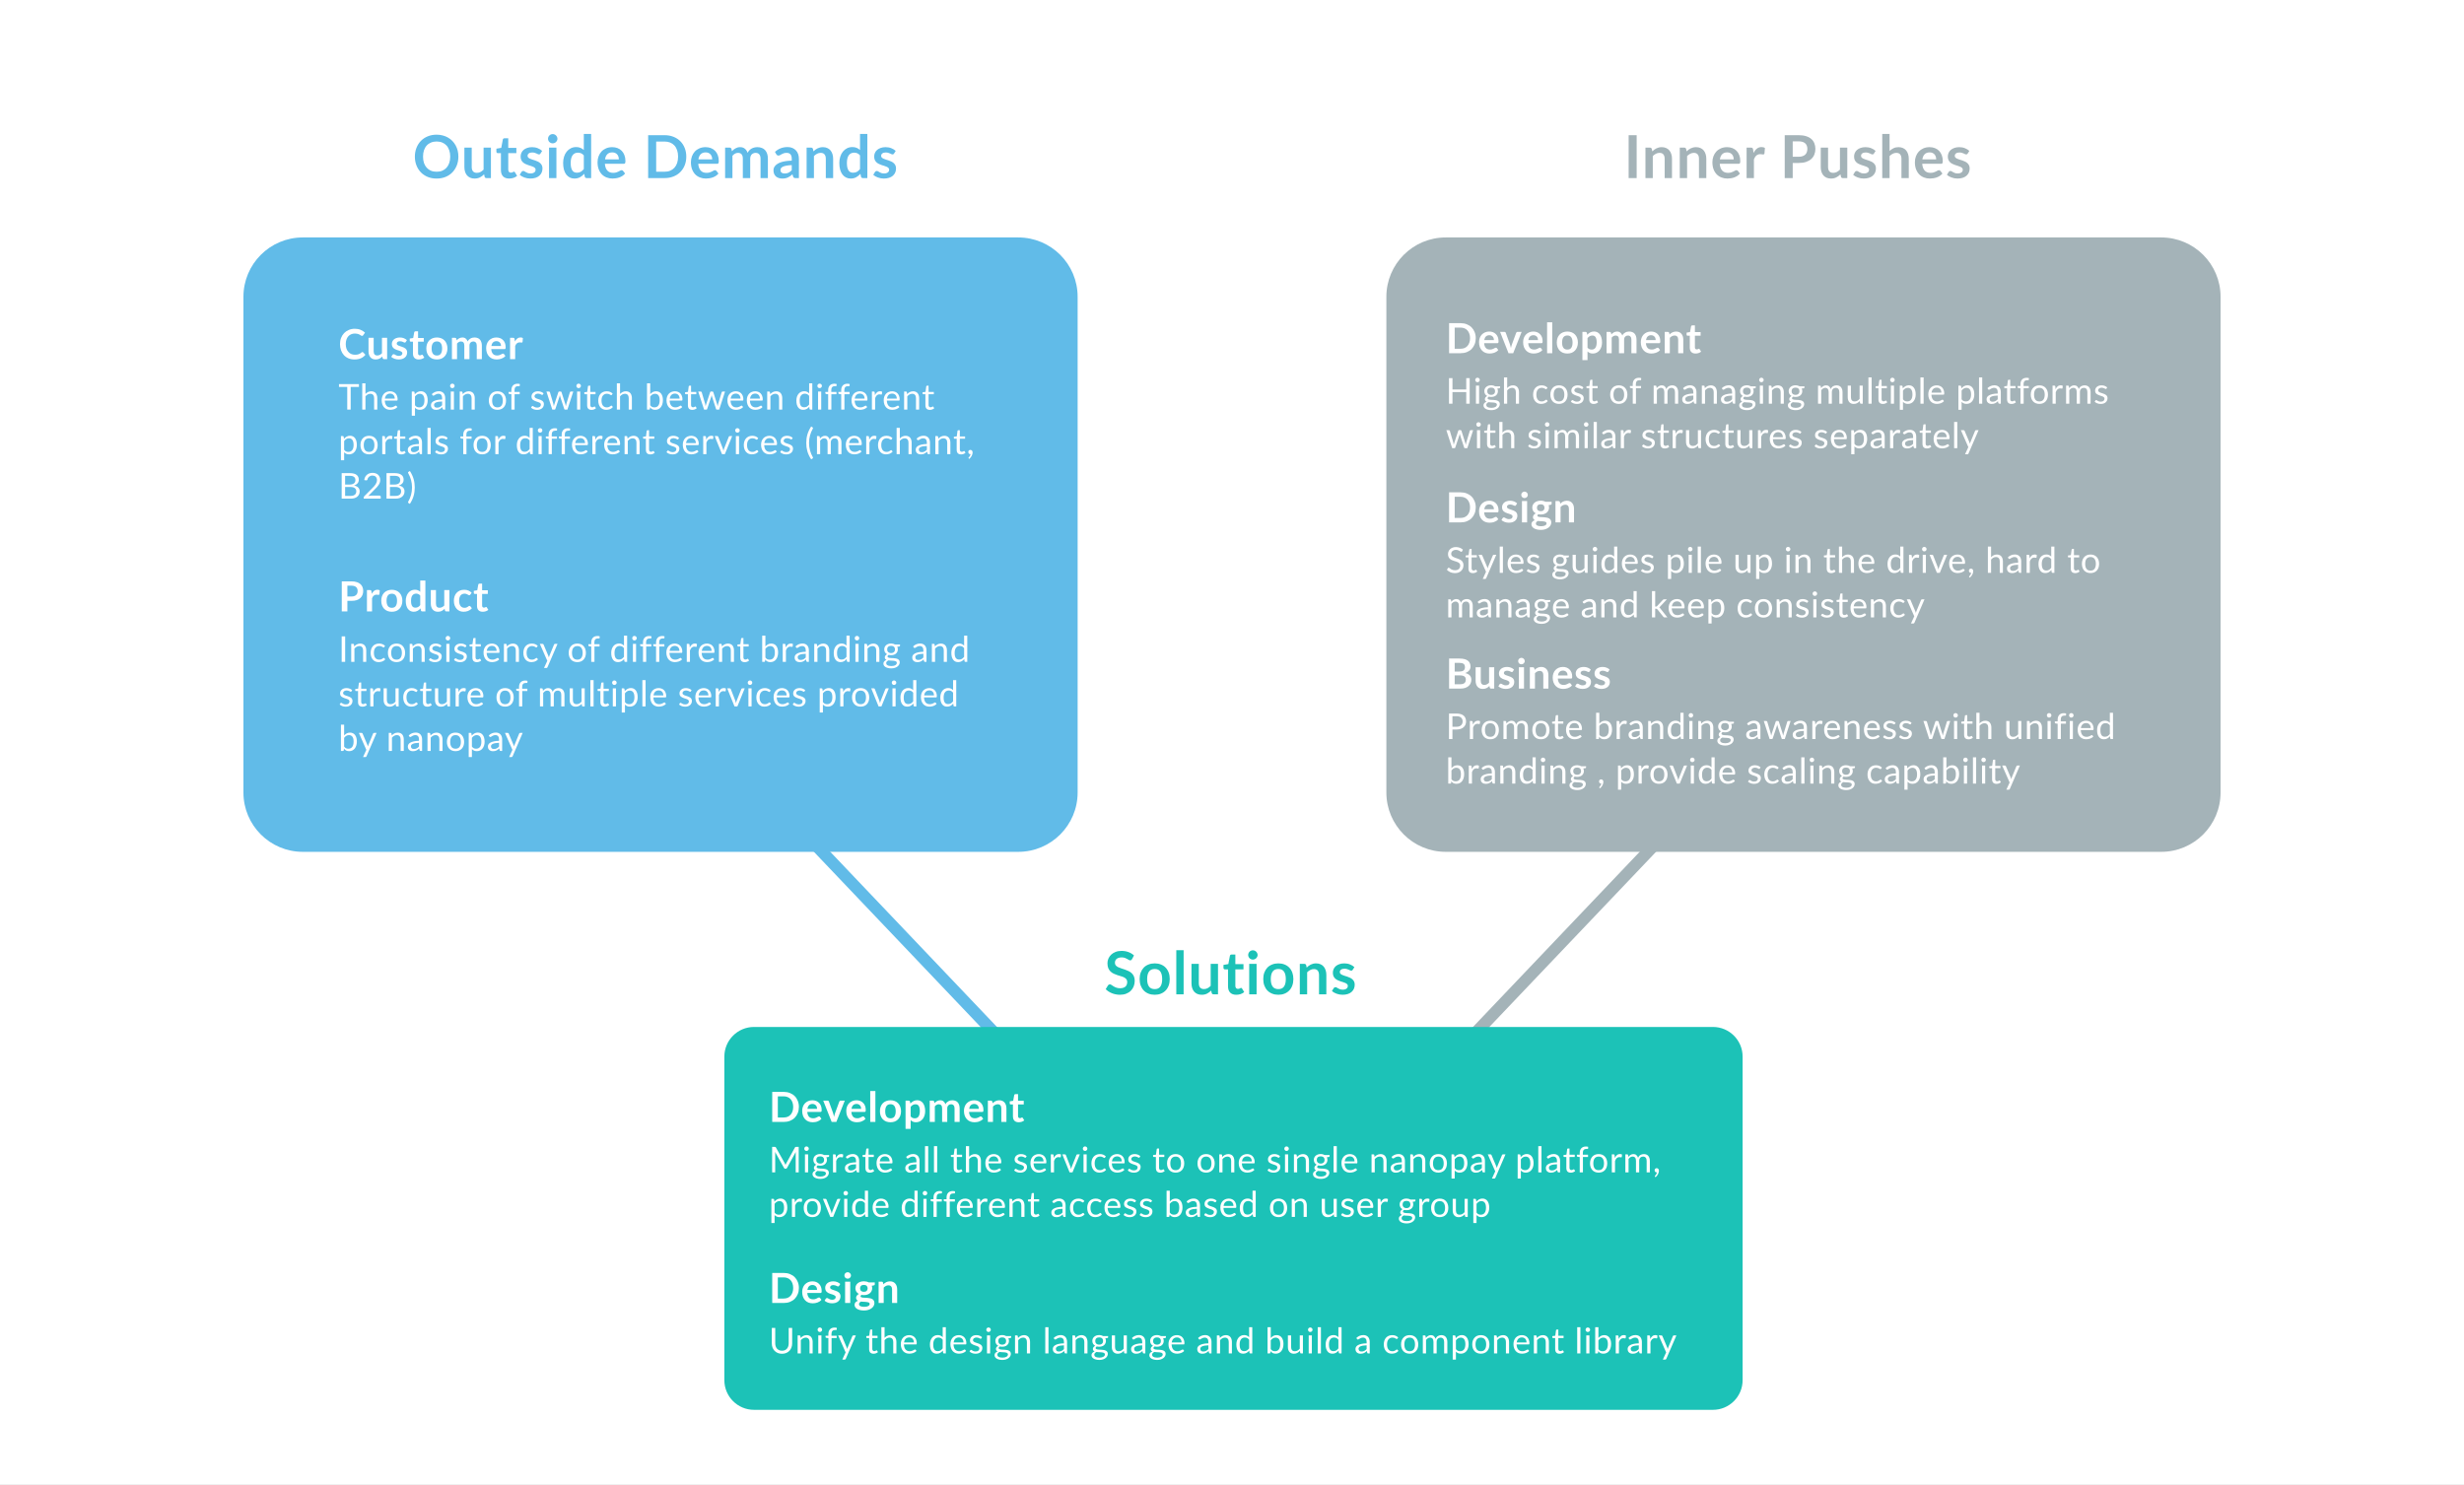
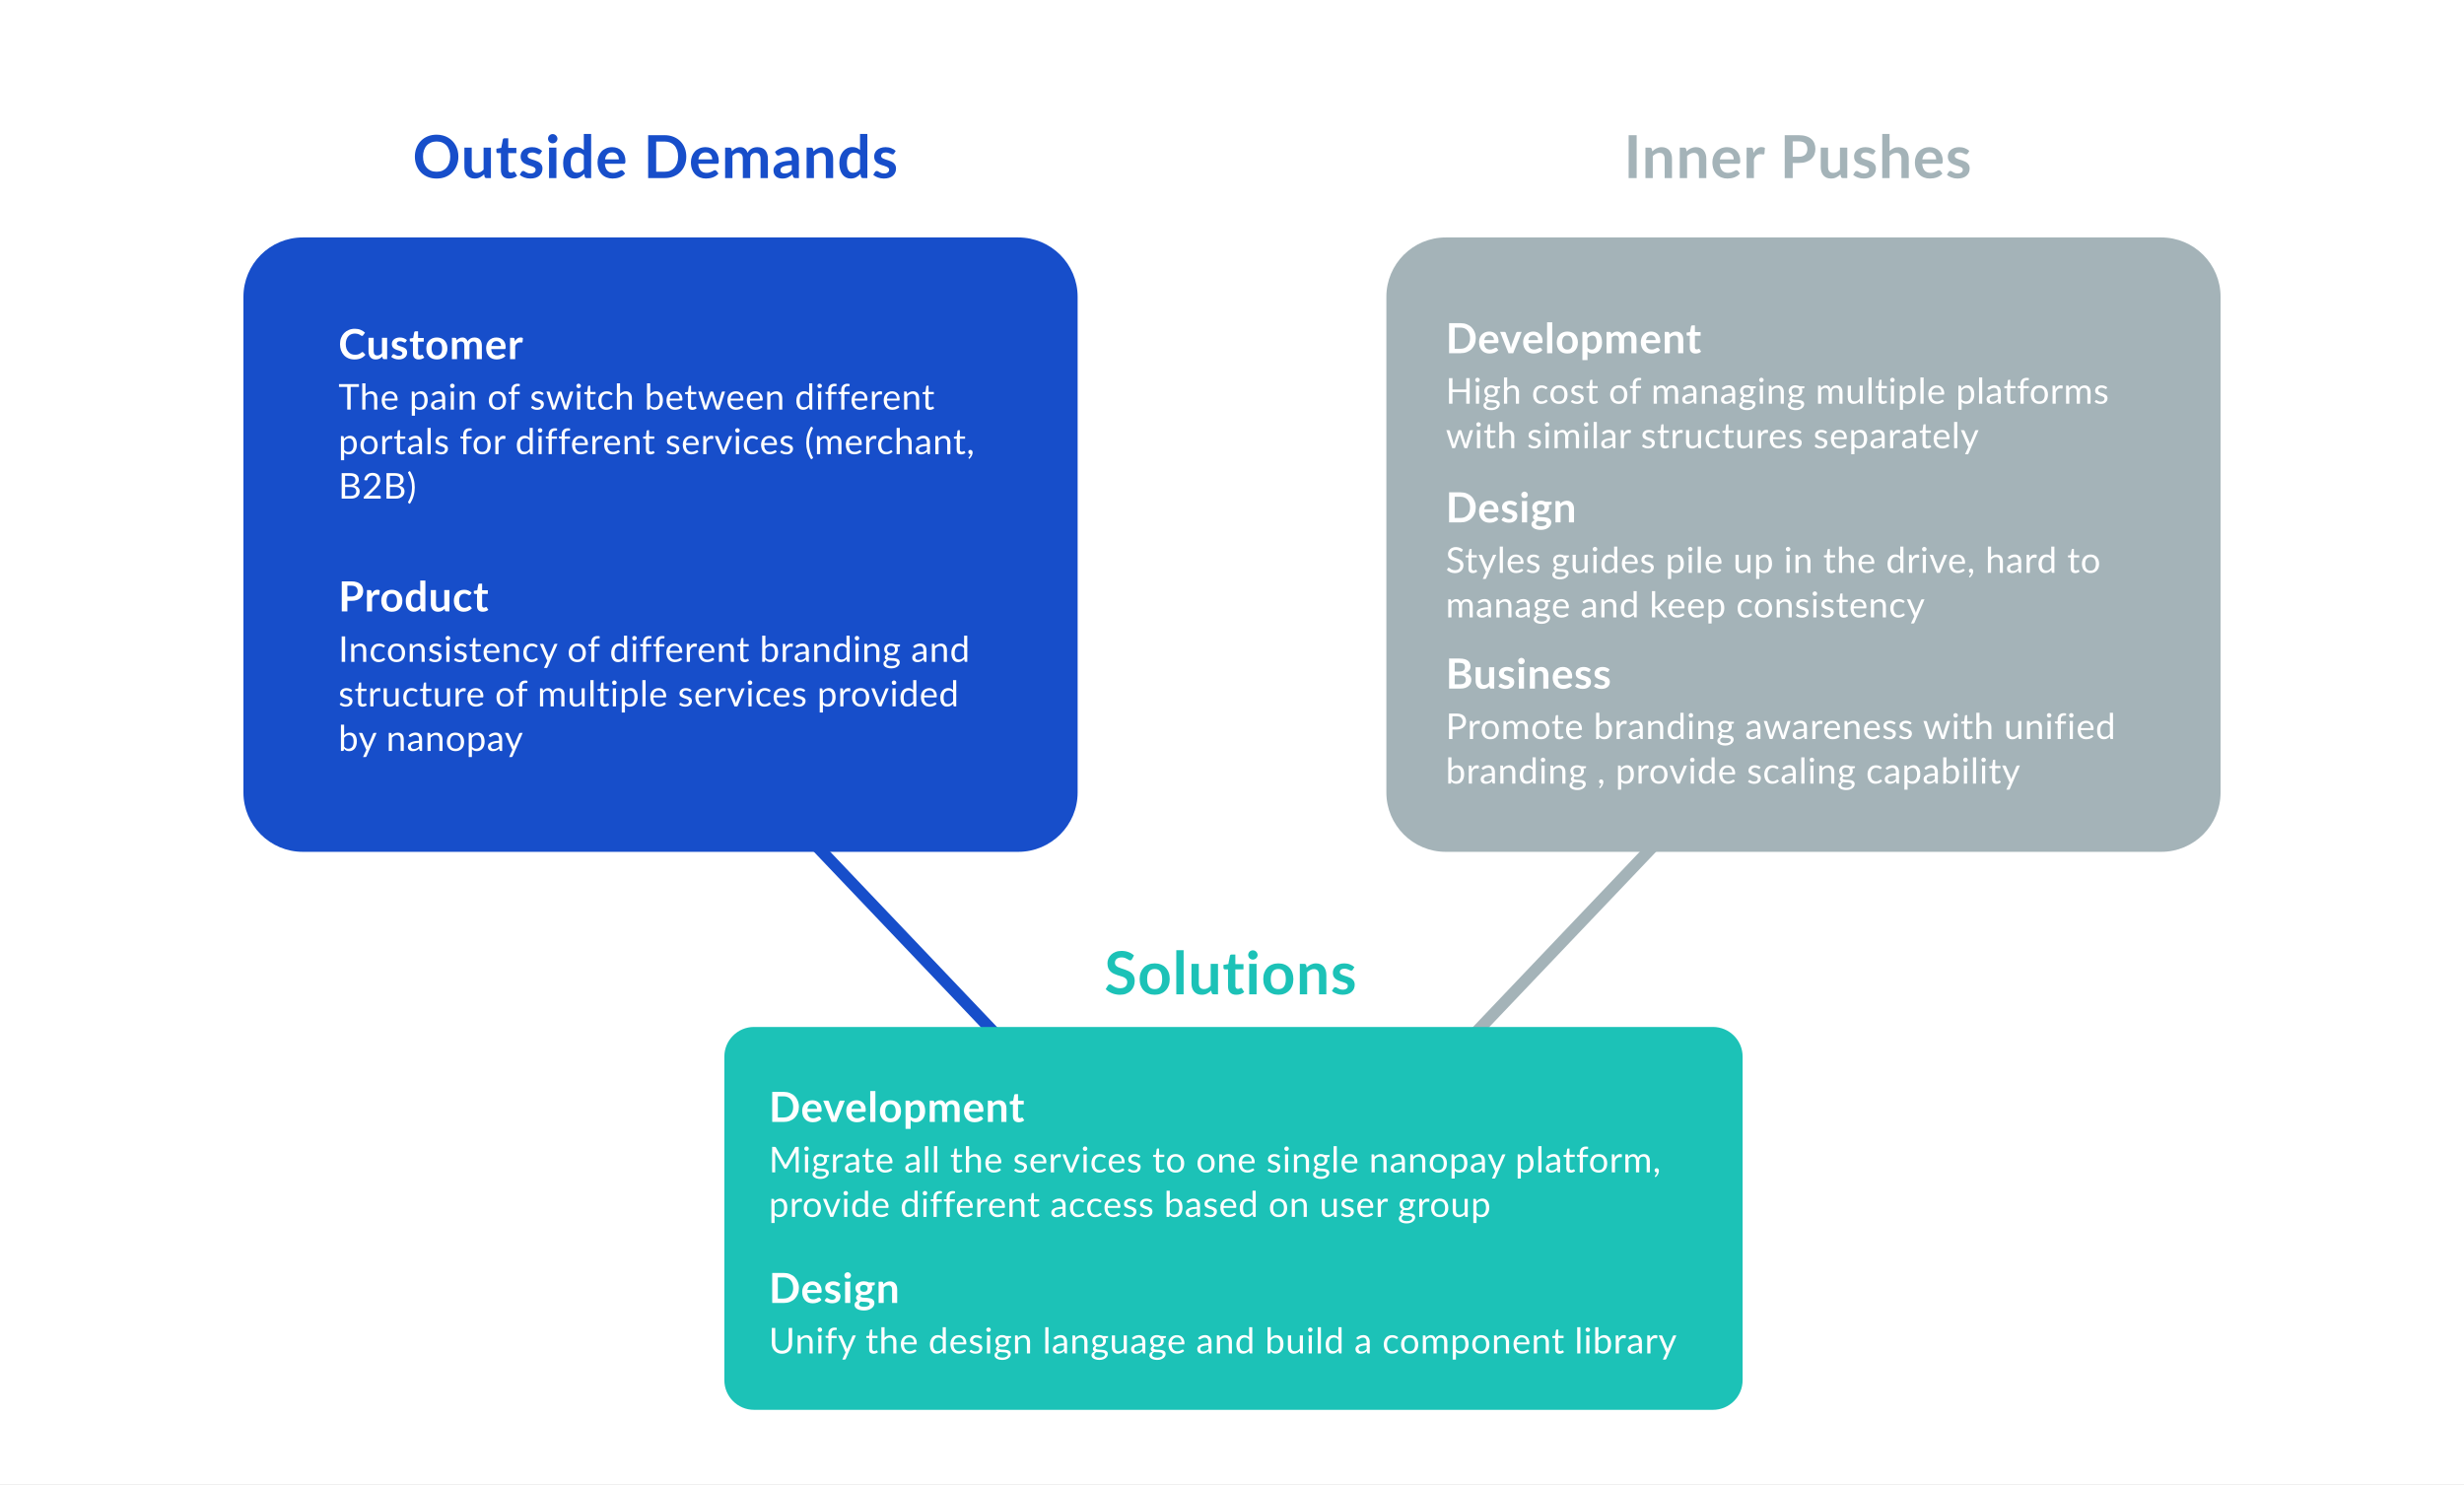
<svg xmlns="http://www.w3.org/2000/svg" width="830" height="500" viewBox="0 0 830 500">
  <g fill="none" fill-rule="evenodd">
    <path fill="#FFF" d="M0 0h830v500H0z" />
-     <path stroke="#61BBE8" stroke-linecap="square" stroke-width="4" d="M275.5 285.5l59 62" />
+     <path stroke="#174ECA" stroke-linecap="square" stroke-width="4" d="M275.5 285.5l59 62" />
    <path stroke="#A4B3B8" stroke-linecap="square" stroke-width="4" d="M556.5 285.5l-59 62" />
    <g transform="translate(82 40)">
-       <rect width="281" height="207" y="40" fill="#61BBE8" rx="20" />
+       <rect width="281" height="207" y="40" fill="#174ECA" rx="20" />
      <text fill="#FFF" font-family="Lato-Bold, Lato" font-size="14" font-weight="bold" letter-spacing=".193">
        <tspan x="32" y="81">Customer</tspan>
        <tspan x="32" y="98" font-family="Lato-Regular, Lato" font-size="12" font-weight="normal">The pain of switch between different </tspan>
        <tspan x="32" y="113" font-family="Lato-Regular, Lato" font-size="12" font-weight="normal">portals for different services (merchant, </tspan>
        <tspan x="32" y="128" font-family="Lato-Regular, Lato" font-size="12" font-weight="normal">B2B)</tspan>
      </text>
      <text fill="#FFF" font-family="Lato-Bold, Lato" font-size="14" font-weight="bold" letter-spacing=".193">
        <tspan x="32" y="166">Product</tspan>
        <tspan x="32" y="183" font-family="Lato-Regular, Lato" font-size="12" font-weight="normal">Inconsistency of different branding and </tspan>
        <tspan x="32" y="198" font-family="Lato-Regular, Lato" font-size="12" font-weight="normal">structure of multiple services provided </tspan>
        <tspan x="32" y="213" font-family="Lato-Regular, Lato" font-size="12" font-weight="normal">by nanopay</tspan>
      </text>
-       <text fill="#61BBE8" font-family="Lato-Black, Lato" font-size="20" font-weight="700" letter-spacing=".276">
+       <text fill="#174ECA" font-family="Lato-Black, Lato" font-size="20" font-weight="700" letter-spacing=".276">
        <tspan x="57" y="20">Outside Demands</tspan>
      </text>
    </g>
    <g transform="translate(467 40)">
      <rect width="281" height="207" y="40" fill="#A4B3B8" rx="20" />
      <text fill="#FFF" font-family="Lato-Bold, Lato" font-size="14" font-weight="bold" letter-spacing=".193">
        <tspan x="20" y="79">Development</tspan>
        <tspan x="20" y="96" font-family="Lato-Regular, Lato" font-size="12" font-weight="normal">High cost of managing multiple platforms </tspan>
        <tspan x="20" y="111" font-family="Lato-Regular, Lato" font-size="12" font-weight="normal">with similar structures separately</tspan>
      </text>
      <text fill="#FFF" font-family="Lato-Bold, Lato" font-size="14" font-weight="bold" letter-spacing=".193">
        <tspan x="20" y="136">Design</tspan>
        <tspan x="20" y="153" font-family="Lato-Regular, Lato" font-size="12" font-weight="normal">Styles guides pile up in the drive, hard to </tspan>
        <tspan x="20" y="168" font-family="Lato-Regular, Lato" font-size="12" font-weight="normal">manage and keep consistency</tspan>
      </text>
      <text fill="#FFF" font-family="Lato-Bold, Lato" font-size="14" font-weight="bold" letter-spacing=".193">
        <tspan x="20" y="192">Business</tspan>
        <tspan x="20" y="209" font-family="Lato-Regular, Lato" font-size="12" font-weight="normal">Promote branding awareness with unified </tspan>
        <tspan x="20" y="224" font-family="Lato-Regular, Lato" font-size="12" font-weight="normal">branding , provide scaling capability</tspan>
      </text>
      <text fill="#A4B3B8" font-family="Lato-Black, Lato" font-size="20" font-weight="700" letter-spacing=".276">
        <tspan x="80" y="20">Inner Pushes</tspan>
      </text>
    </g>
    <g transform="translate(244 315)">
      <rect width="343" height="129" y="31" fill="#1CC2B7" rx="10" />
      <text fill="#FFF" font-family="Lato-Bold, Lato" font-size="14" font-weight="bold" letter-spacing=".193">
        <tspan x="15" y="63">Development</tspan>
        <tspan x="15" y="80" font-family="Lato-Regular, Lato" font-size="12" font-weight="normal">Migrate all the services to one single nanopay platform, </tspan>
        <tspan x="15" y="95" font-family="Lato-Regular, Lato" font-size="12" font-weight="normal">provide different access based on user group</tspan>
      </text>
      <text fill="#FFF" font-family="Lato-Bold, Lato" font-size="14" font-weight="bold" letter-spacing=".193">
        <tspan x="15" y="124">Design</tspan>
        <tspan x="15" y="141" font-family="Lato-Regular, Lato" font-size="12" font-weight="normal">Unify the design language and build a component library</tspan>
      </text>
      <text fill="#1CC2B7" font-family="Lato-Black, Lato" font-size="20" font-weight="700" letter-spacing=".276">
        <tspan x="128" y="20">Solutions</tspan>
      </text>
    </g>
  </g>
</svg>
